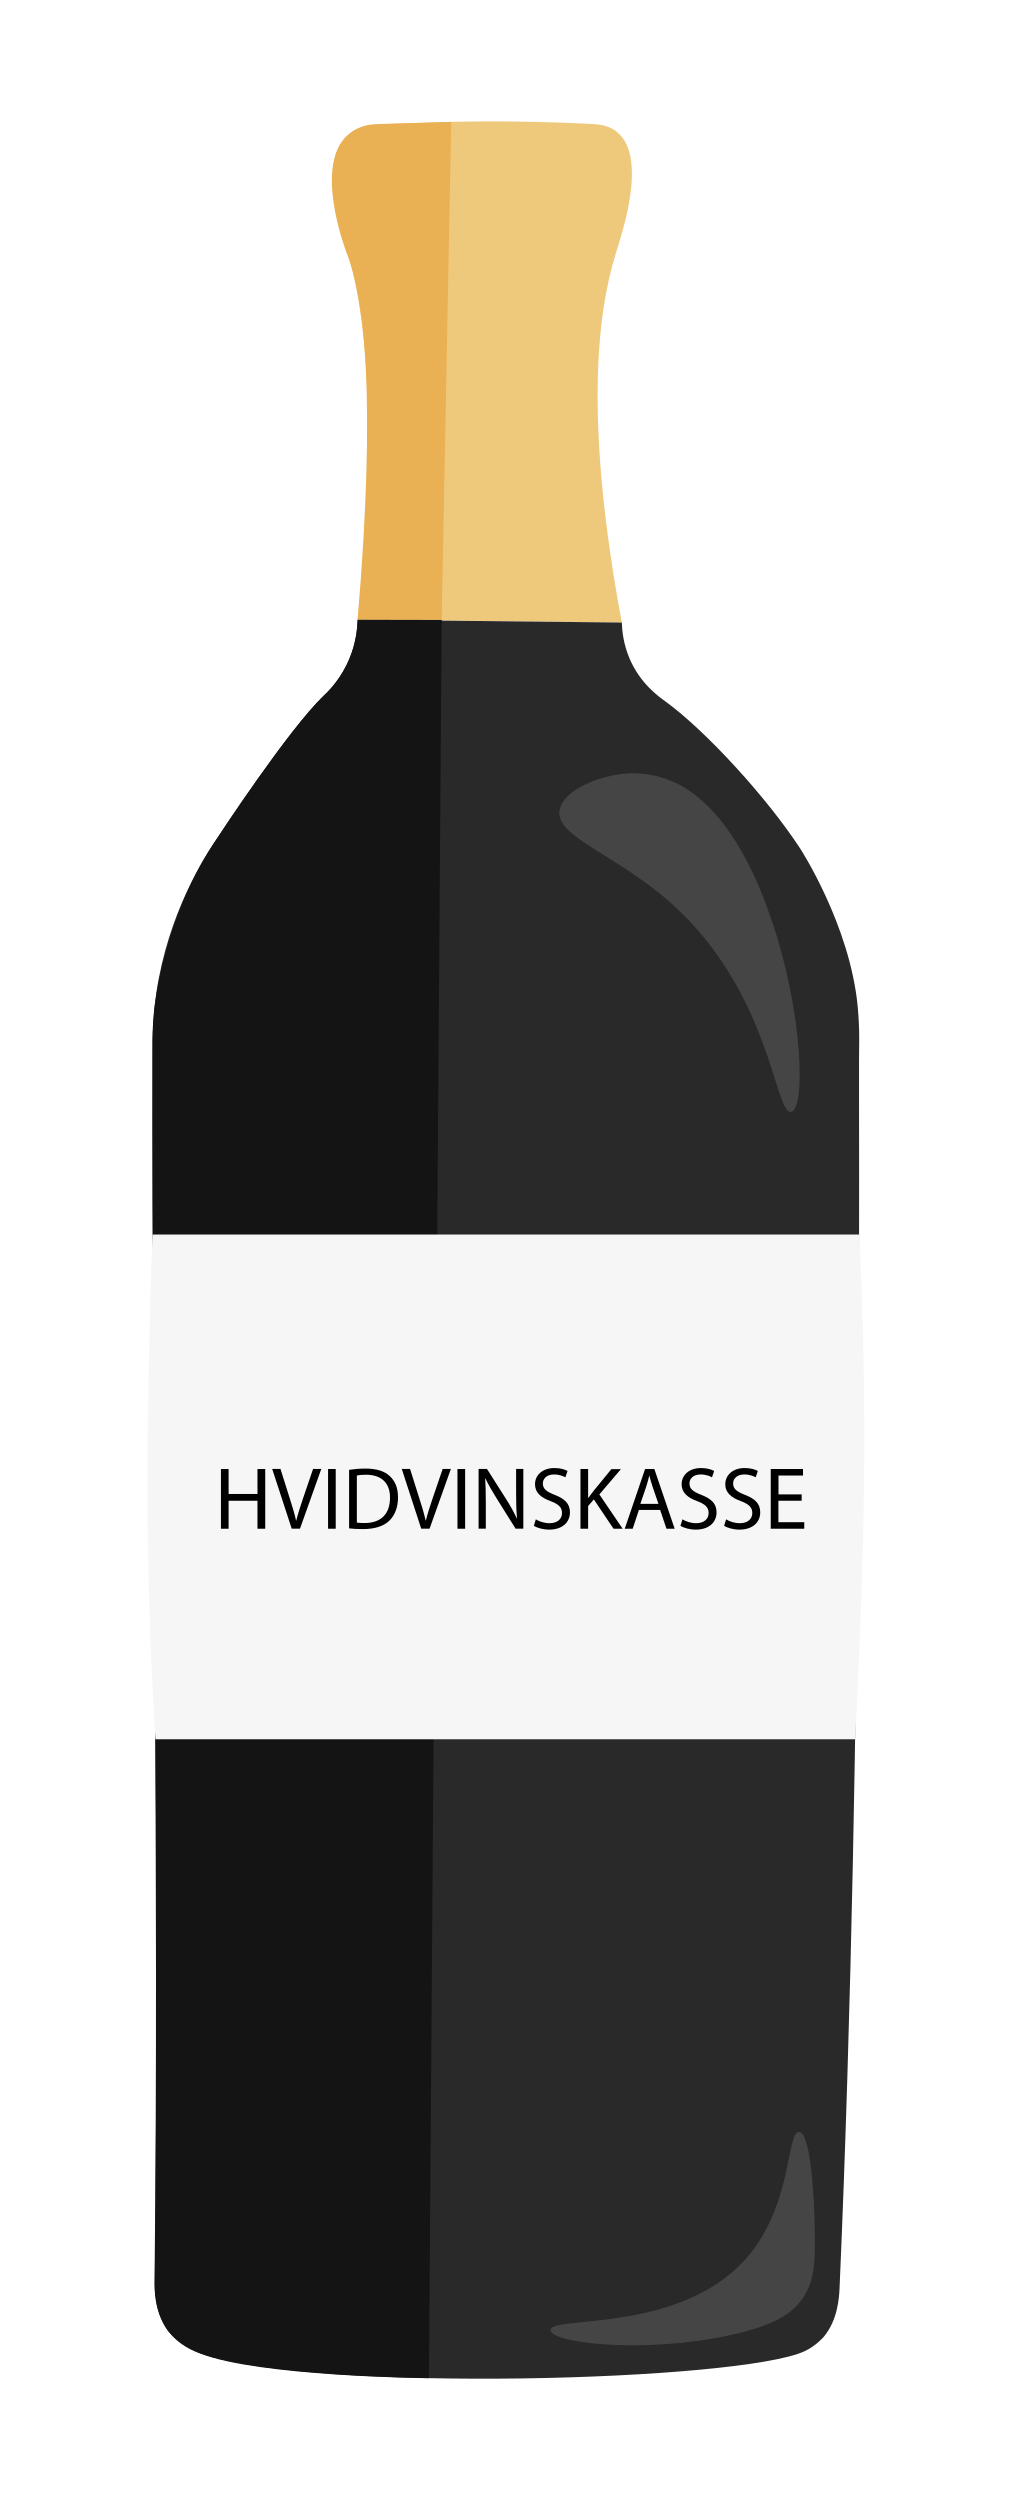
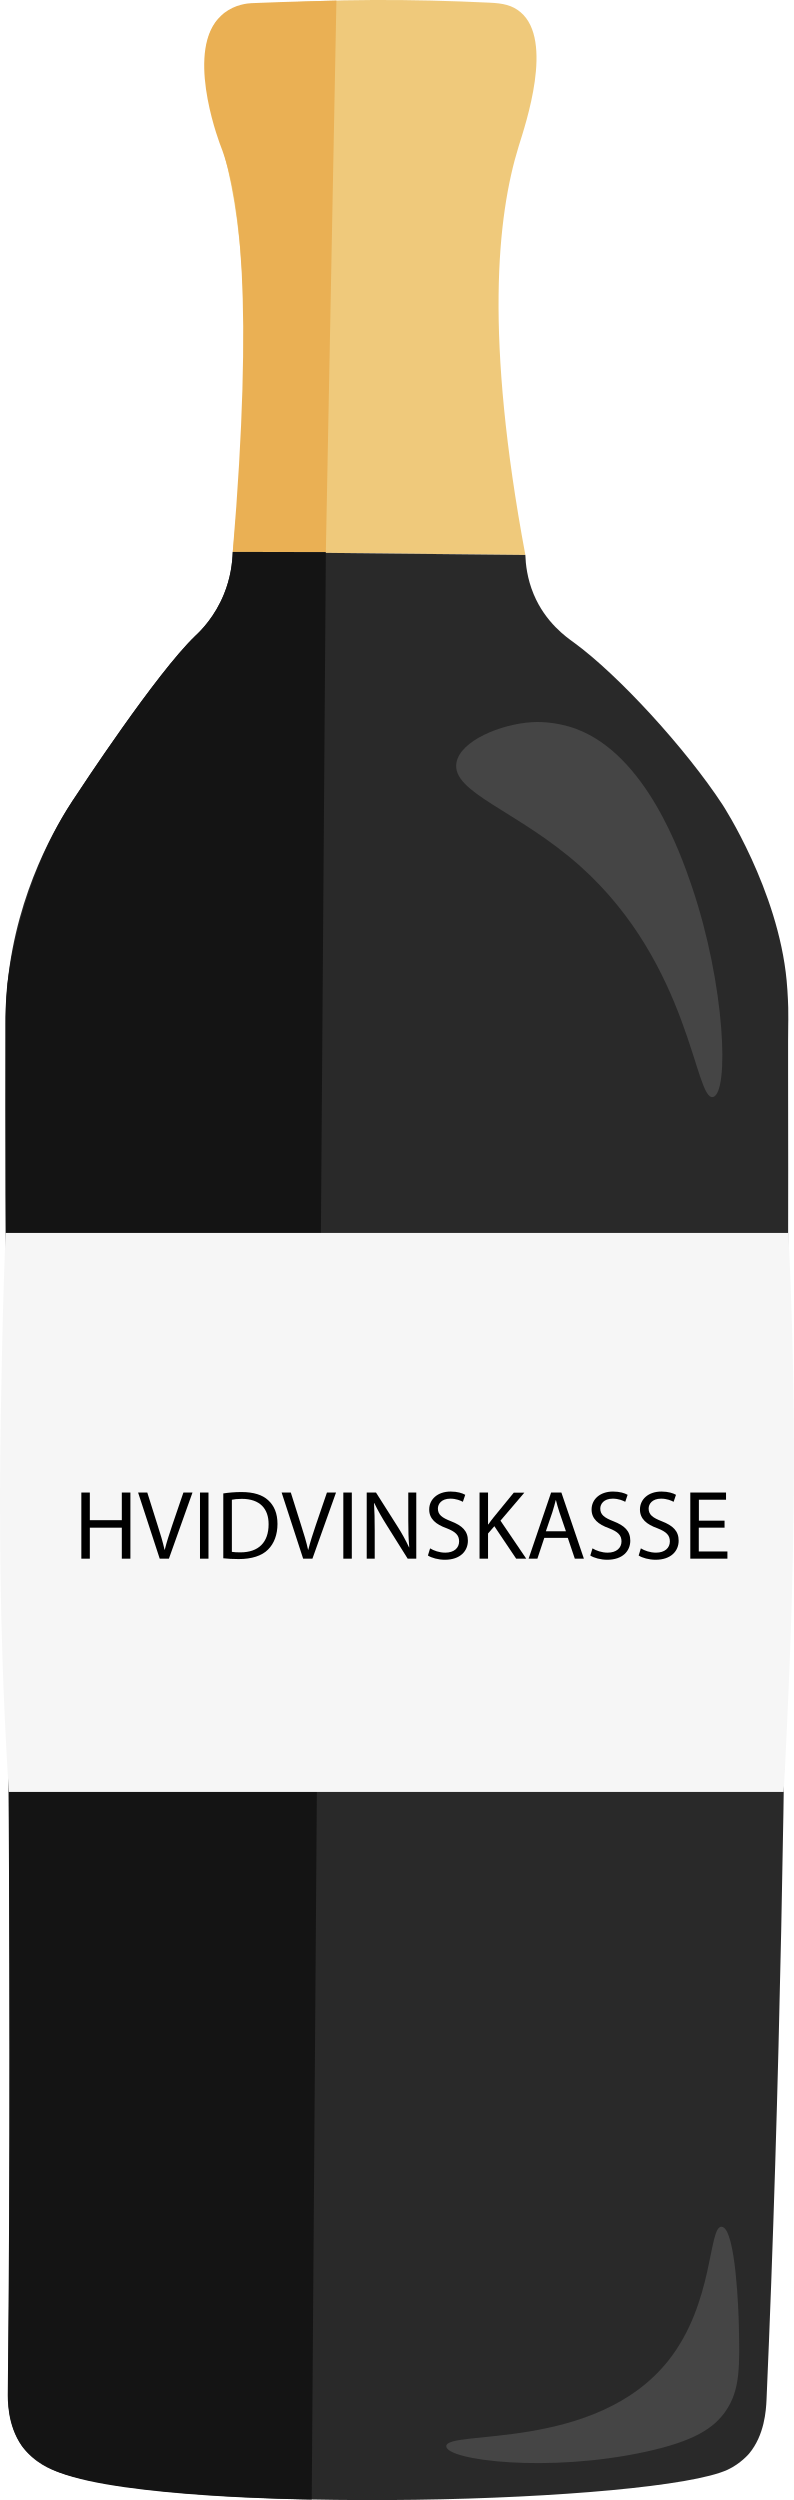
- <svg xmlns="http://www.w3.org/2000/svg" id="Layer_1" viewBox="0 0 113.52 280.51">
+ <svg xmlns="http://www.w3.org/2000/svg" id="Layer_1" viewBox="0 0 80.41 253.26">
  <defs>
    <style>
      .cls-1 {
        fill: #eab054;
      }

      .cls-2 {
        fill: #292929;
      }

      .cls-3 {
        fill: #f6f6f6;
      }

      .cls-4 {
        fill: #454545;
      }

      .cls-5 {
        fill: #141414;
      }

      .cls-6 {
        fill: #efc97b;
      }
    </style>
  </defs>
-   <path class="cls-6" d="M40.13,69.53c2.37-22.94.8-34.83-1.21-41.49-.68-2.24-3.21-9.84.04-12.78.87-.78,1.81-1.06,3.6-1.19,7.85-.59,15.71-.55,23.56-.18,1.39.06,2.32.25,3.17.97,3.37,2.86.52,11.27-.2,13.59-2.19,7.1-3.45,19.25.68,41.39-9.88-.1-19.76-.21-29.64-.31Z" />
-   <path class="cls-2" d="M17.32,113.17c.96-9.39,5.09-16.15,6.6-18.45.01-.02.02-.02.05-.07.8-1.22,8.4-12.78,12.34-16.58,0,0,.02-.02.03-.03,0,0,0,0,0,0,.6-.55,1.99-1.97,2.9-4.22.67-1.63.85-3.17.89-4.28,9.88.1,19.76.21,29.64.31.03.92.18,2.39.84,3.97,1.2,2.89,3.36,4.38,4.05,4.88,4.55,3.31,11.39,10.8,15.1,16.47,0,0,5.62,8.61,6.48,17.8.13,1.37.16,2.73.16,2.73.02.96,0,1.67,0,1.74-.11,4.33.56,76.35-2.2,139.34-.05,1.04-.2,3.54-1.77,5.42,0,0-.85,1.01-2.16,1.62-7.23,3.35-54.61,4.68-67.64.3-.9-.3-2.63-.97-3.85-2.72-1.47-2.11-1.42-4.67-1.41-5.49.51-46.24-.34-92.5-.24-138.74,0-.47,0-1.98.2-3.98Z" />
-   <path class="cls-1" d="M40.13,69.53c2.12-25.36.72-36.16-1.22-41.11,0,0-3.35-8.55-.57-12.51.4-.57.94-.99.94-.99.54-.41,1.11-.66,1.63-.8.51-.14.92-.17,1.12-.18.74-.04,4.06-.16,8.6-.26-.36,18.62-.71,37.24-1.07,55.86-3.14,0-6.29-.01-9.43-.02Z" />
-   <path class="cls-5" d="M17.32,113.17s.98-9.9,6.6-18.45c.01-.02.02-.02.05-.07.8-1.22,8.4-12.78,12.34-16.58,0,0,.02-.02.03-.03,0,0,0,0,0,0,.6-.55,1.99-1.97,2.9-4.22.67-1.63.85-3.17.89-4.28,3.14,0,6.29.01,9.43.02-.48,65.76-.95,131.52-1.43,197.28-.9,0-19.04-.23-25.53-2.72-2.52-.96-3.61-2.38-3.85-2.72-1.47-2.11-1.42-4.67-1.41-5.49.5-46.25-.31-92.5-.24-138.74,0-.48,0-1.98.2-3.98Z" />
-   <path class="cls-3" d="M96.39,138.52H17.11c-.11,2.81-.25,7.08-.36,12.29-.17,8.02-.37,18.18.06,31.09.1,3.16.29,7.72.63,13.25,26.17,0,52.33,0,78.5,0,.08-1.4.2-3.73.33-6.6.42-9.32,1.02-23.29.51-40.7-.06-2.13-.17-5.37-.37-9.34Z" />
-   <path class="cls-4" d="M70.42,86.78c.41-.03,2.34-.12,4.52.69,7.03,2.64,10.53,12.52,11.67,15.87,3.43,10.07,3.83,21.04,2.17,21.41-1.85.41-2.24-13.36-13.45-23.38-6.3-5.63-13.08-7.45-12.54-10.49.4-2.23,4.49-3.9,7.63-4.1Z" />
-   <path class="cls-4" d="M91.39,248.86c.11,4.55.14,6.87-1.31,9-1.2,1.75-3.19,3.07-8.15,4.15-9.87,2.15-20.13.86-20.17-.56-.04-1.73,15.16.59,22.51-8.7,4.64-5.86,4.03-13.64,5.39-13.54,1.46.11,1.71,9.04,1.73,9.65Z" />
+   <path class="cls-6" d="M23.58,55.91c2.37-22.94.8-34.83-1.21-41.49-.68-2.24-3.21-9.84.04-12.78.87-.78,1.81-1.06,3.6-1.19,7.85-.59,15.71-.55,23.56-.18,1.39.06,2.32.25,3.17.97,3.37,2.86.52,11.27-.2,13.59-2.19,7.1-3.45,19.25.68,41.39-9.88-.1-19.76-.21-29.64-.31Z" />
+   <path class="cls-2" d="M.77,99.54c.96-9.39,5.09-16.15,6.6-18.45.01-.02.02-.02.05-.07.8-1.22,8.4-12.78,12.34-16.58,0,0,.02-.02.03-.03,0,0,0,0,0,0,.6-.55,1.99-1.97,2.9-4.22.67-1.63.85-3.17.89-4.28,9.88.1,19.76.21,29.64.31.03.92.18,2.39.84,3.97,1.2,2.89,3.36,4.38,4.05,4.88,4.55,3.31,11.39,10.8,15.1,16.47,0,0,5.62,8.61,6.48,17.8.13,1.37.16,2.73.16,2.73.02.96,0,1.67,0,1.74-.11,4.33.56,76.35-2.2,139.34-.05,1.04-.2,3.54-1.77,5.42,0,0-.85,1.01-2.16,1.62-7.23,3.35-54.61,4.68-67.64.3-.9-.3-2.63-.97-3.85-2.72-1.47-2.11-1.42-4.67-1.41-5.49.51-46.24-.34-92.5-.24-138.74,0-.47,0-1.98.2-3.98Z" />
+   <path class="cls-1" d="M23.58,55.91c2.12-25.36.72-36.16-1.22-41.11,0,0-3.35-8.55-.57-12.51.4-.57.94-.99.94-.99.54-.41,1.11-.66,1.63-.8.51-.14.92-.17,1.12-.18.74-.04,4.06-.16,8.6-.26-.36,18.62-.71,37.24-1.07,55.86-3.14,0-6.29-.01-9.43-.02Z" />
+   <path class="cls-5" d="M.77,99.54s.98-9.9,6.6-18.45c.01-.02.02-.02.05-.07.8-1.22,8.4-12.78,12.34-16.58,0,0,.02-.02.03-.03,0,0,0,0,0,0,.6-.55,1.99-1.97,2.9-4.22.67-1.63.85-3.17.89-4.28,3.14,0,6.29.01,9.43.02-.48,65.76-.95,131.52-1.43,197.28-.9,0-19.04-.23-25.53-2.72-2.52-.96-3.61-2.38-3.85-2.72-1.47-2.11-1.42-4.67-1.41-5.49.5-46.25-.31-92.5-.24-138.74,0-.48,0-1.98.2-3.98Z" />
+   <path class="cls-3" d="M79.84,124.9H.56c-.11,2.81-.25,7.08-.36,12.29-.17,8.02-.37,18.18.06,31.09.1,3.16.29,7.72.63,13.25,26.17,0,52.33,0,78.5,0,.08-1.4.2-3.73.33-6.6.42-9.32,1.02-23.29.51-40.7-.06-2.13-.17-5.37-.37-9.34Z" />
+   <path class="cls-4" d="M53.87,73.16c.41-.03,2.34-.12,4.52.69,7.03,2.64,10.53,12.52,11.67,15.87,3.43,10.07,3.83,21.04,2.17,21.41-1.85.41-2.24-13.36-13.45-23.38-6.3-5.63-13.08-7.45-12.54-10.49.4-2.23,4.49-3.9,7.63-4.1Z" />
+   <path class="cls-4" d="M74.84,235.23c.11,4.55.14,6.87-1.31,9-1.2,1.75-3.19,3.07-8.15,4.15-9.87,2.15-20.13.86-20.17-.56-.04-1.73,15.16.59,22.51-8.7,4.64-5.86,4.03-13.64,5.39-13.54,1.46.11,1.71,9.04,1.73,9.65Z" />
  <g>
-     <path d="M25.65,164.83v2.8h3.24v-2.8h.87v6.7h-.87v-3.14h-3.24v3.14h-.86v-6.7h.86Z" />
-     <path d="M32.73,171.52l-2.19-6.7h.93l1.04,3.3c.29.9.54,1.72.71,2.5h.02c.19-.78.47-1.62.76-2.49l1.13-3.31h.92l-2.39,6.7h-.95Z" />
-     <path d="M37.67,164.83v6.7h-.86v-6.7h.86Z" />
-     <path d="M39.17,164.92c.53-.08,1.15-.14,1.84-.14,1.24,0,2.13.29,2.71.83.6.55.94,1.32.94,2.4s-.34,1.99-.96,2.6c-.62.63-1.66.96-2.96.96-.62,0-1.13-.03-1.57-.08v-6.59ZM40.04,170.84c.22.04.54.05.87.05,1.85,0,2.85-1.03,2.85-2.84.01-1.58-.88-2.58-2.71-2.58-.45,0-.79.04-1.01.09v5.28Z" />
-     <path d="M47.26,171.52l-2.18-6.7h.93l1.04,3.3c.29.9.54,1.72.71,2.5h.02c.19-.78.47-1.62.76-2.49l1.13-3.31h.92l-2.39,6.7h-.95Z" />
-     <path d="M52.19,164.83v6.7h-.86v-6.7h.86Z" />
-     <path d="M53.7,171.52v-6.7h.94l2.15,3.39c.5.78.88,1.49,1.2,2.17h.02c-.08-.9-.1-1.72-.1-2.76v-2.8h.81v6.7h-.87l-2.13-3.4c-.47-.75-.91-1.51-1.25-2.23h-.03c.05.85.07,1.66.07,2.77v2.86h-.81Z" />
-     <path d="M60.11,170.47c.39.24.95.44,1.55.44.88,0,1.4-.47,1.4-1.14,0-.63-.36-.98-1.26-1.33-1.09-.39-1.77-.95-1.77-1.9,0-1.04.86-1.82,2.17-1.82.69,0,1.18.16,1.48.33l-.24.71c-.22-.12-.67-.32-1.27-.32-.91,0-1.26.55-1.26,1,0,.63.41.93,1.33,1.29,1.13.44,1.71.98,1.71,1.97,0,1.03-.76,1.93-2.34,1.93-.65,0-1.35-.19-1.71-.43l.22-.72Z" />
-     <path d="M65.13,164.83h.86v3.23h.03c.18-.26.36-.5.53-.71l2.05-2.51h1.07l-2.42,2.84,2.61,3.85h-1.02l-2.21-3.29-.64.74v2.55h-.86v-6.7Z" />
-     <path d="M71.69,169.42l-.7,2.11h-.89l2.28-6.7h1.04l2.28,6.7h-.92l-.71-2.11h-2.37ZM73.88,168.74l-.66-1.93c-.15-.44-.25-.83-.35-1.22h-.02c-.1.4-.21.8-.34,1.21l-.66,1.94h2.02Z" />
-     <path d="M76.56,170.47c.39.24.95.44,1.55.44.88,0,1.4-.47,1.4-1.14,0-.63-.36-.98-1.26-1.33-1.09-.39-1.77-.95-1.77-1.9,0-1.04.86-1.82,2.17-1.82.69,0,1.18.16,1.48.33l-.24.71c-.22-.12-.67-.32-1.27-.32-.91,0-1.26.55-1.26,1,0,.63.41.93,1.33,1.29,1.13.44,1.71.98,1.71,1.97,0,1.03-.76,1.93-2.34,1.93-.65,0-1.35-.19-1.71-.43l.22-.72Z" />
-     <path d="M81.46,170.47c.39.24.95.44,1.55.44.88,0,1.4-.47,1.4-1.14,0-.63-.36-.98-1.26-1.33-1.09-.39-1.77-.95-1.77-1.9,0-1.04.86-1.82,2.17-1.82.69,0,1.18.16,1.48.33l-.24.71c-.22-.12-.67-.32-1.27-.32-.91,0-1.26.55-1.26,1,0,.63.41.93,1.33,1.29,1.13.44,1.71.98,1.71,1.97,0,1.03-.76,1.93-2.34,1.93-.65,0-1.35-.19-1.71-.43l.22-.72Z" />
-     <path d="M89.94,168.39h-2.6v2.41h2.9v.73h-3.76v-6.7h3.62v.73h-2.75v2.12h2.6v.72Z" />
+     <path d="M9.1,151.2v2.8h3.24v-2.8h.87v6.7h-.87v-3.14h-3.24v3.14h-.86v-6.7h.86Z" />
+     <path d="M16.18,157.9l-2.19-6.7h.93l1.04,3.3c.29.9.54,1.72.71,2.5h.02c.19-.78.47-1.62.76-2.49l1.13-3.31h.92l-2.39,6.7h-.95Z" />
+     <path d="M21.12,151.2v6.7h-.86v-6.7h.86Z" />
+     <path d="M22.62,151.29c.53-.08,1.15-.14,1.84-.14,1.24,0,2.13.29,2.71.83.6.55.94,1.32.94,2.4s-.34,1.99-.96,2.6c-.62.63-1.66.96-2.96.96-.62,0-1.13-.03-1.57-.08v-6.59ZM23.49,157.21c.22.04.54.05.87.05,1.85,0,2.85-1.03,2.85-2.84.01-1.58-.88-2.58-2.71-2.58-.45,0-.79.04-1.01.09v5.28Z" />
+     <path d="M30.71,157.9l-2.18-6.7h.93l1.04,3.3c.29.9.54,1.72.71,2.5h.02c.19-.78.47-1.62.76-2.49l1.13-3.31h.92l-2.39,6.7h-.95Z" />
+     <path d="M35.64,151.2v6.7h-.86v-6.7h.86Z" />
+     <path d="M37.15,157.9v-6.7h.94l2.15,3.39c.5.78.88,1.49,1.2,2.17h.02c-.08-.9-.1-1.72-.1-2.76v-2.8h.81v6.7h-.87l-2.13-3.4c-.47-.75-.91-1.51-1.25-2.23h-.03c.05.85.07,1.66.07,2.77v2.86h-.81Z" />
+     <path d="M43.56,156.85c.39.24.95.44,1.55.44.88,0,1.4-.47,1.4-1.14,0-.63-.36-.98-1.26-1.33-1.09-.39-1.77-.95-1.77-1.9,0-1.04.86-1.82,2.17-1.82.69,0,1.18.16,1.48.33l-.24.71c-.22-.12-.67-.32-1.27-.32-.91,0-1.26.55-1.26,1,0,.63.41.93,1.33,1.29,1.13.44,1.71.98,1.71,1.97,0,1.03-.76,1.93-2.34,1.93-.65,0-1.35-.19-1.71-.43l.22-.72Z" />
+     <path d="M48.58,151.2h.86v3.23h.03c.18-.26.36-.5.53-.71l2.05-2.51h1.07l-2.42,2.84,2.61,3.85h-1.02l-2.21-3.29-.64.74v2.55h-.86v-6.7Z" />
+     <path d="M55.14,155.79l-.7,2.11h-.89l2.28-6.7h1.04l2.28,6.7h-.92l-.71-2.11h-2.37ZM57.33,155.12l-.66-1.93c-.15-.44-.25-.83-.35-1.22h-.02c-.1.4-.21.8-.34,1.21l-.66,1.94h2.02Z" />
+     <path d="M60.01,156.85c.39.24.95.44,1.55.44.88,0,1.4-.47,1.4-1.14,0-.63-.36-.98-1.26-1.33-1.09-.39-1.77-.95-1.77-1.9,0-1.04.86-1.82,2.17-1.82.69,0,1.18.16,1.48.33l-.24.71c-.22-.12-.67-.32-1.27-.32-.91,0-1.26.55-1.26,1,0,.63.41.93,1.33,1.29,1.13.44,1.71.98,1.71,1.97,0,1.03-.76,1.93-2.34,1.93-.65,0-1.35-.19-1.71-.43l.22-.72Z" />
+     <path d="M64.91,156.85c.39.24.95.44,1.55.44.88,0,1.4-.47,1.4-1.14,0-.63-.36-.98-1.26-1.33-1.09-.39-1.77-.95-1.77-1.9,0-1.04.86-1.82,2.17-1.82.69,0,1.18.16,1.48.33l-.24.71c-.22-.12-.67-.32-1.27-.32-.91,0-1.26.55-1.26,1,0,.63.41.93,1.33,1.29,1.13.44,1.71.98,1.71,1.97,0,1.03-.76,1.93-2.34,1.93-.65,0-1.35-.19-1.71-.43l.22-.72Z" />
+     <path d="M73.39,154.76h-2.6v2.41h2.9v.73h-3.76v-6.7h3.62v.73h-2.75v2.12h2.6v.72Z" />
  </g>
</svg>
